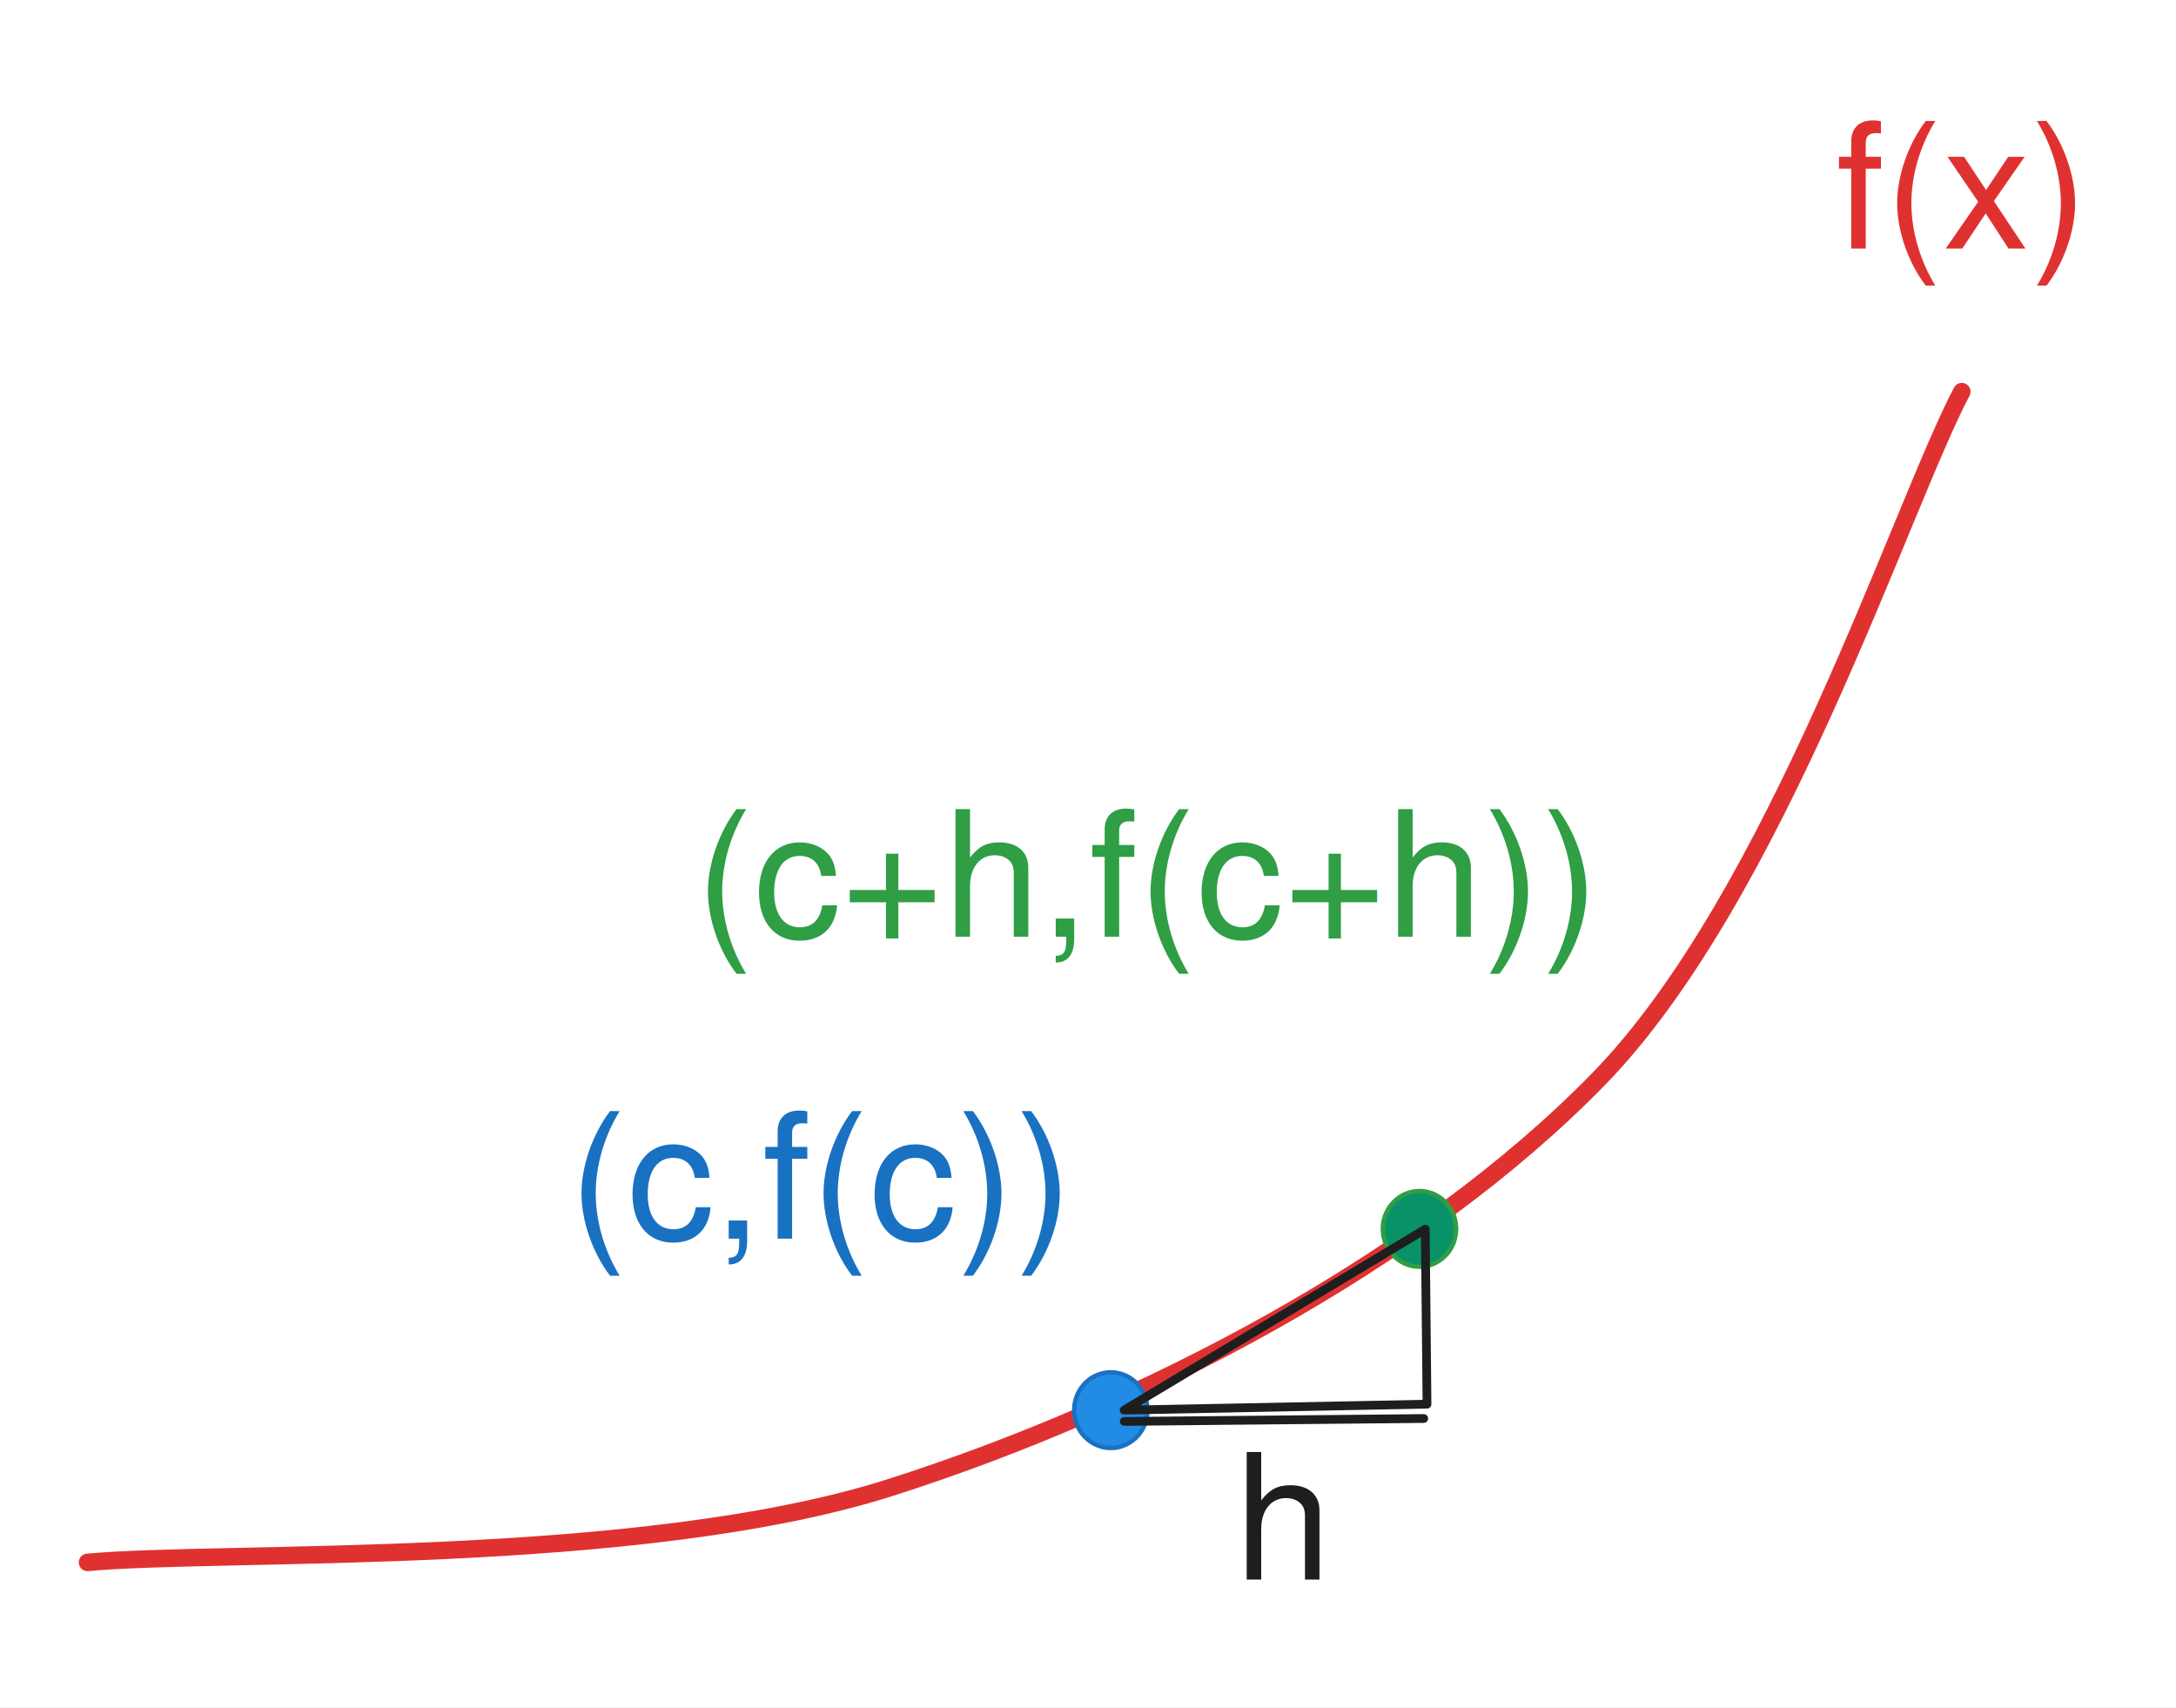
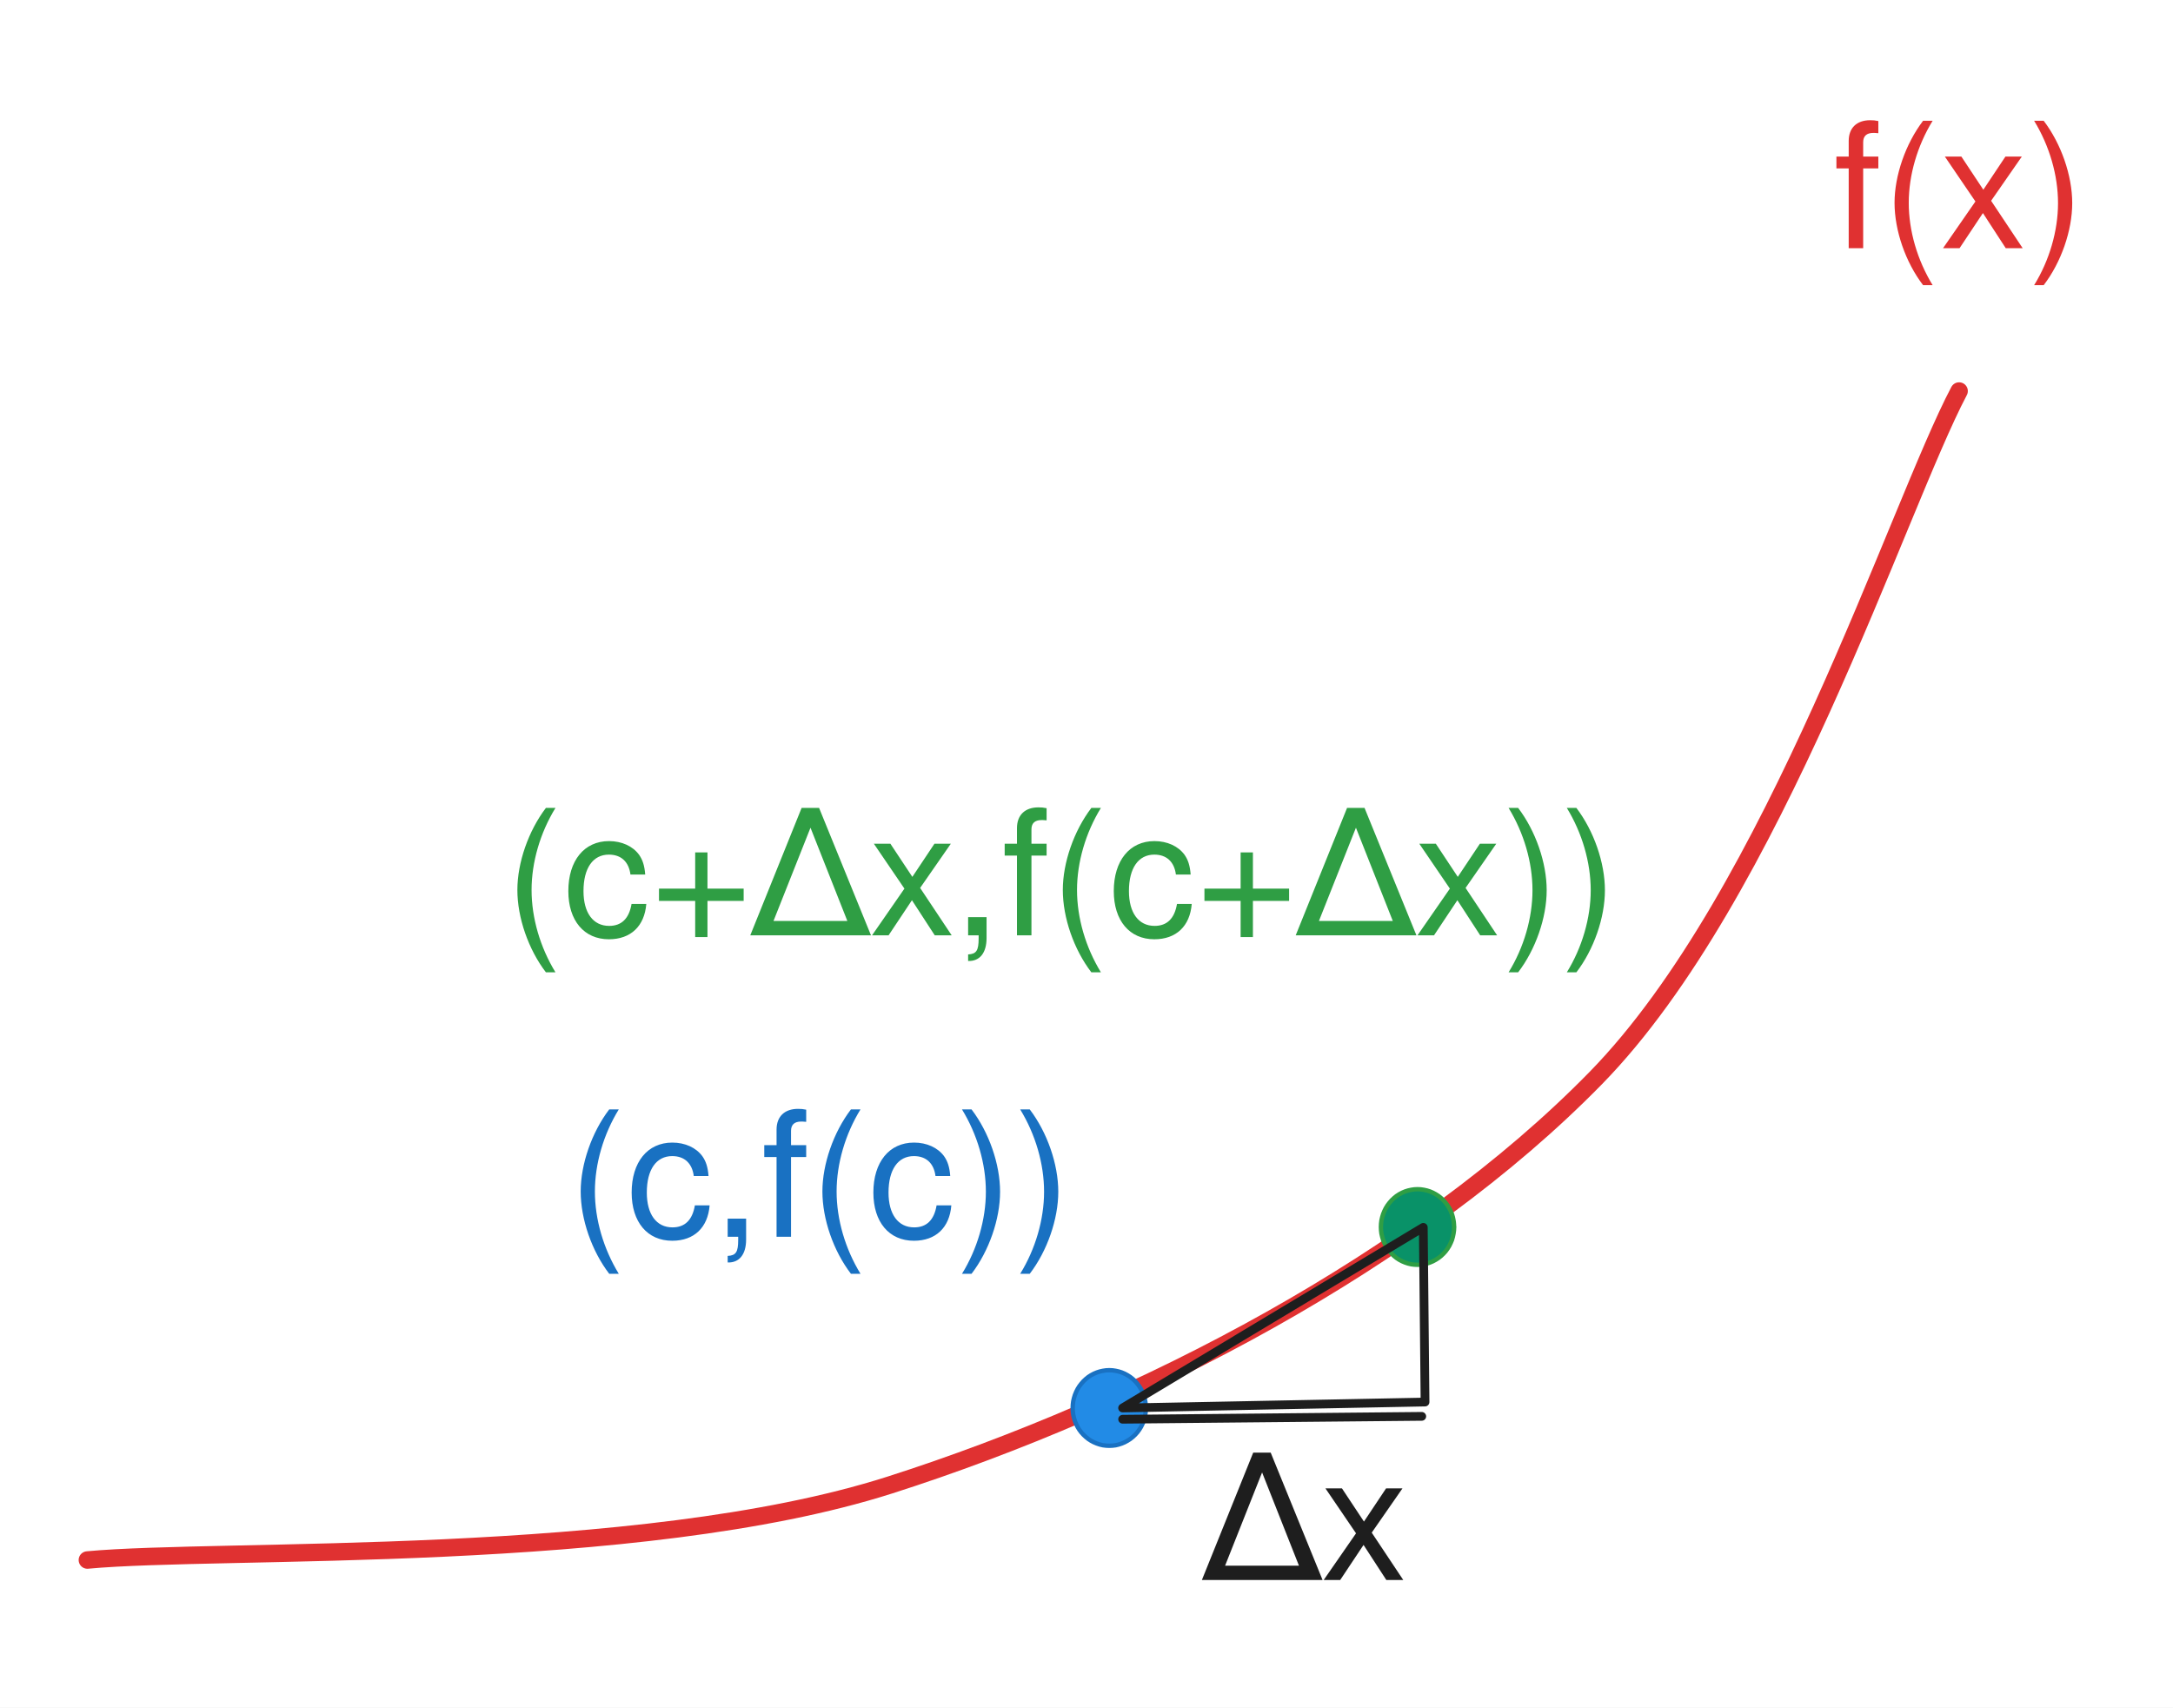
- <svg xmlns="http://www.w3.org/2000/svg" version="1.1" viewBox="0 0 248.668 195.084" width="248.668" height="195.084" class="excalidraw-svg">
+ <svg xmlns="http://www.w3.org/2000/svg" version="1.1" viewBox="0 0 248.668 195.409" width="248.668" height="195.409" class="excalidraw-svg">
  
-   eyJ2ZXJzaW9uIjoiMSIsImVuY29kaW5nIjoiYnN0cmluZyIsImNvbXByZXNzZWQiOnRydWUsImVuY29kZWQiOiJ4nO1aWVPbSFx1MDAxMH7nV1DOS1JcdTAwMWIr3XNP3lxiIVx1MDAwN7k5apPdSqWEPcZKZMkryVx1MDAwMZLKf9+WXHUwMDAwj7AlMFx1MDAxMMC1tUol4JnRnN/RPc7PldXVTnE0dp3Hq1x1MDAxZHfYXHUwMDBi46ifhVx1MDAwN52HZfl3l+VRmlBcdTAwMTWrPufpJOtVLcPx+PGjR+leXHUwMDFl9aMwXHRG/eNcdTAwMTdcXOxGLilyavI3fV5d/Vn9W1x1MDAxYlwijlx1MDAxMle1rUprXHUwMDAzXHUwMDAw2Nnit2lSjYZcdTAwMDK0sFx1MDAwMMpMW0RJ31x1MDAxZFZcdTAwMTNcdTAwMDHfW5Q/pVx0XHUwMDE0rk9cdTAwMTWDMM6drymLOlx1MDAwN0+/XGbTd/H2a7Ez+jR0biN+437411x1MDAwN1FcdTAwMWNvXHUwMDE3R3E1zzyljfB1eZGl39yfUb9cdTAwMTie7katvO2tLJ3sXHUwMDBmXHUwMDEzl5f7XHUwMDAx09J0XHUwMDFj9qLiqFxcXHUwMDE4+NIw2a/68CXl+rpcdTAwMDJcdTAwMDLJmJZcdTAwMTKFXHUwMDE2qCyqaX3ZQ5dcdTAwMDFcdTAwMGaM4bqsNFx1MDAxMiTOTG09jdOsnNo9XHUwMDA3XHUwMDFjOfrJ7YW9b/s0w6Q/bVNkYZKPw4yO0Lc7OF00ilx1MDAwMI21gIxcdGGZ5NMmQ1x1MDAxN+1cdTAwMGaLckGcXHUwMDA3WlkuOLdcdTAwMDJcdTAwMDRnvk3uqnMxVGaZ0X5cdTAwMTnlXHUwMDFjxi/7XHUwMDE1Zj77w8jCkXtZvpFM4ri+o0n/ZEdPseXRxU5KfvlFlu03aqj0I0zG/fBcdTAwMTgrqDlDLUFzbT1cYlx0qd9mh4/T3rdcdTAwMDZ45UWYXHUwMDE1T1xik1GyP/uKS/otNXGYXHUwMDE36+loXHUwMDE0XHUwMDE1NI33aZRcdTAwMTSzLap+17IsPVx1MDAxOLpwbi+o59a6cdmdp2H5+N9WPciqXHUwMDBm098/P2xs3Vx1MDAxNVx1MDAxOEjFuZDaSqtcdTAwMTTBrP6+NoFcdTAwMDJcdTAwMDaGXHUwMDAzSm3Q2lx1MDAwYvsjXHUwMDA0XHUwMDA1XFxcdTAwMWHac8GFtdKDunyQSVx1MDAwMppWQlx1MDAwMyOYoVRcdTAwMTd22I7NqsM5VPpcdTAwMGVX6j9PcDMnWoU7LJpES5jZwlPJ4oKmLTn3SuFcdTAwMTVcdTAwMGJcdTAwMTdXrF5PfJKbo/WriNSsXHUwMDEy3KBISVx1MDAxMViGqJhiXHUwMDA2LEg9o1GcXHUwMDEwwtFIXHUwMDA0bTVcdTAwMWS6mpnab1x1MDAxNClcdTAwMTNcdTAwMTByrORcdTAwMDSieXmalyMk4CqrfotcdTAwMWWdqbiU8CAh9ErCM0iTYjv6UWlcdTAwMWacKX1cdTAwMTaOovjojFdVKKZcclx1MDAxY9w/fFA7/vBgp7GibL5cdTAwMTZH+0ll225wllx1MDAwMUVEocK0ukjHvrZHw4dk89n8dqVZtFx1MDAxZiVh3DxiOCnSLZdcdTAwMWavp8gmrr4l7sXUZFx1MDAwMpTn0tXFcTTOXHUwMDFiw1xmUdum2ShcdTAwMDNcclx1MDAxOFx1MDAwMyiaolxmtjhnNz9uPpd7ydt37Gs3fKXlqDt59/0qXHUwMDA0Jue/PVxuI2k8ibtFyTWTxGI/dsVhi4Hh0qJgXGKka2I2XHUwMDA08lx1MDAxNEarscfOpfA9xsyeU/P0NVx1MDAwMdckXHUwMDEzjGJcdTAwMWRtaTzPyimHSUokopTGclRcdTAwMDKs15pTSlx1MDAwYlU6XHUwMDBiW8pcdTAwMTDjsky/ki2hXHUwMDEwbSBXpNNcbmr1XHUwMDFl4nxxiH80L0bPP23tLLktUShcdTAwMTJo5IahlYpUXHUwMDFlZ3ypXGY0KPwgXHUwMDBmUMg4QUpcXFx1MDAwN9Tn+pLUgZbcglrQllx1MDAxNGjCOKtcdTAwMWTU7duSRS5rXHUwMDEzuGlbut97OLjfe9BsTfOVt2FP86PegkVJ1WpRpL1KgapD3/NXLM7f9Tz8uGM/oPvwJfr65Cg5er+r2fJbXHUwMDE0qEBcdTAwMTmluaKsgVx1MDAxOeuV5JjNyFx1MDAwMlxuLVx1MDAxNaNMWFOuXHUwMDAyemZqNftcdTAwMTlYJ8T5XHUwMDE2XHUwMDA11jJlbsiipNFlulJLXHUwMDBmlseiNNK6btqimJBtIOdcdTAwMWFcdTAwMDSJn25KneTiXHUwMDE4/1x1MDAxMK1HXHUwMDFiW7ti2T3KyIDsXHUwMDA3KmswlEKxXHUwMDE5VEtcdTAwMWLYyqOY5Yppey1Un+tRXGKcsnLL9UJcdTAwMTZFIFGKi9qd3F04lDFSXlx1MDAwMqvXdag/hqUh/DFsdammXHUwMDA2t+NUTSP/Lrdqu7TV7Vx1MDAxNyDldVx1MDAwMKVcdTAwMTPSen30NFaL07i3Mehyu/VcdTAwMGY8Kzbz3e6LV9zh62XnNJTJkjaK/Fx1MDAwMTVcdTAwMDB48lx1MDAxY3NcdTAwMWFMgFx1MDAwNpkp73TJ0FT7fVxiuvLP1TnNRUDhvpFcdTAwMWO0QUO22EBtXGKUXHUwMDA2KyjpXHUwMDEzZGtizq1cdTAwMTRcdTAwMDWCit9tLFxuhlx1MDAxYrxcdTAwMTLT/+t3s3TCgjJyXHQgKWsw6szN59zZXtRcdTAwMWRcdTAwMDSUNEnglFx1MDAxMklNQVxuaF3vXHUwMDBmSzNCwSTjIIG6vrjDltWs1H9eOnqQ7bc4xjJaXHUwMDAw8Cbd0YvrzvhNPoJNni671DBcdTAwMWUooVx1MDAxOMWSms6DouKzUmNcdTAwMTTFxNoyor8mXHUwMDA0nFx1MDAxM1x1MDAxM19XaZBcXIRQQVx1MDAwMcFi8Vx1MDAwM1x1MDAwNcigXHUwMDAwWS3buVx1MDAwYlmxvLbJN1x1MDAxZEBcZlx1MDAxYqOG4e2GXG7D24tcdTAwMGZcdTAwMTi2fqfLXHJpkqJcdTAwMDNooKlZnKa763uTjXBt/Yva6q2xwfaG/OvN4bJzlquAXHTCXyWl5ZdcdTAwMGZznGWMXHUwMDE5w0nNhdS16OFcdTAwMDaiXHUwMDAzxoUhOS3/atbwjS5cdTAwMDScqsh8SVc5J2WtJW5TJiuaK9Pqblx1MDAwM1x1MDAwNEr6WVx1MDAxZL//XHUwMDA3XGLV03rG5dNtON42j145XHUwMDE5ovy/XHUwMDFm21x1MDAwNe1+5/TygY476p+IoV9I53vkXHUwMDBlnjTcrFxmqqezcqInJUlddZPxa+XXv3ioXXYifQ==
+   eyJ2ZXJzaW9uIjoiMSIsImVuY29kaW5nIjoiYnN0cmluZyIsImNvbXByZXNzZWQiOnRydWUsImVuY29kZWQiOiJ4nO1a2XLTSFx1MDAxNH3PV6TMXHUwMDBi1GDRt/fmLYSwhD1LXHLMXHUwMDE0RSl2O1x1MDAxMciSR5JJXHUwMDAyxV/Md803zW0ldsuylDghMX5AXHUwMDE0OOlu9XqWe9t8X1tf71x1MDAxNKcj23m43rEnvTCO+ll43Lnvyr/aLI/SXHUwMDA0q2j5e56Os17ZMlx1MDAxY41cdTAwMWU+eJBcdTAwMWXkUT9cbpNg2D97wcZ2aJNcIscmf+Pv6+vfy38rQ8RRYsu2ZWllXHUwMDAwQky9+HWalKNcdTAwMDEnilx1MDAxYkKknraIkr49KSdCfG9R/lx1MDAxOCdQ2D5WXGbCOLe+xlx1MDAxNXWOXHUwMDFmfzpK38S7L/ne8MORtVvxK/vNvz6I4ni3OI3LeeYpboSvy4ss/WL/jPrF0WQ3KuVtb2Xp+PAosbnbXHUwMDBmMi1NR2EvKk7dwogvXHKTw7JcdTAwMGZf4tbX5SRcdTAwMTCUKiGAK1x1MDAwZdKAnNa7XHUwMDFlupSwQGumXFylXHUwMDE2REBtaptpnGZuancsYcDAT+4g7H05xFx1MDAxOSb9aZtcIlx1MDAwYpN8XHUwMDE0ZniEvt3xZNHAXHUwMDAz0MZcdTAwMTCglHNDXHUwMDA1mzY5stHhUeFcdTAwMTbEWKCkYZwxw1x0Z9S3yW15Llx1MDAxYctcZtXKL8PNYfS8X2Lmoz+MLFx1MDAxY9rn7o1kXHUwMDFjx9VcdTAwMWRN+uc7OsGWR1x1MDAxNz0v+eFcdTAwMTfp2m9VUOlHXHUwMDE4j/rhXHUwMDE5VkAxXG5KXHUwMDEwxZTxIESkfqlcdTAwMGZcdTAwMWanvS9ccvDKizArXHUwMDFlISaj5LD+ik36LTVxmFx1MDAxN5vpcFx1MDAxOFx1MDAxNTiNt2mUXHUwMDE09Vx1MDAxNmW/XHUwMDFiWZZcdTAwMWVcdTAwMWbZcG4vsOfWupHrztPQPf6ndVx1MDAwZrLyl+nPXHUwMDFm7ze27nJcYoRkjFx1MDAwYmWEkVx1MDAxMmFWfV/pQFx1MDAxMko0IyCUXHUwMDA2Yy7tXHUwMDBmXHUwMDExXHUwMDE0MKFxzznjxlxiXHUwMDBmavdcdTAwMDBcdTAwMTVcYjQluVwiXHUwMDE0YVx1MDAwNkJe2mE7NstcdTAwMGXnUOk7XFyrfp7jZk60XG57UjSJXHUwMDE21/XCiWQxjtNcdTAwMTaMeaXwilx1MDAwNYsrVq/HP4jt4eZ1RKquXHUwMDA0tyhSglx1MDAwN4ZcdTAwMDJIKqkmhlxiVdMohlxiYaBcdTAwMDVcdTAwMTBlXHUwMDE0XHUwMDFluqxN7Vx1MDAwNkVKXHUwMDA3iFx1MDAxYyNcdTAwMTiCaF6e5uVcYlx1MDAxMLjSyFx1MDAxYtGjmYorXHRcdTAwMGYgQq8lPIM0KXajb6X2kZnSJ+Ewik9nvKpEMW7g4O7Jvcrxh8d7jVx1MDAxNa75Rlx1MDAxY1x1MDAxZCalbdvBLFx1MDAwM4pcYkOFaXWRjnxtXHUwMDBmh1x1MDAwZtHms/ntSrPoMErCuHnEcFxcpDs2P1tPkY1tdUvss6nJXHUwMDA0IC6kq43jaJQ3hlx1MDAxObyyTfUoXHUwMDAzNNGaXHUwMDAwb4oy6OKc3X6//VRcdTAwMWMkr9/Qz93whVx1MDAxMsPu+M3X61x1MDAxMFx1MDAxOJ1/eVx1MDAxNFx1MDAwNtR4XHUwMDE0d1x1MDAwM4IpKpDFfuySw1x1MDAwNlx1MDAwMs2EXHUwMDAxToGgrvF6XGLkKVxmRkGPXkjhO5TqXHUwMDAzK+fpq1x1MDAwM6ZQJijGOsrgeJ6VU1x1MDAwZaOUXGJcdTAwMDAhtGEgOTFeayaU5tI5XHUwMDBiXclcdTAwMTDjqky/li1cdTAwMDHnbSCXqNOSVOo9xNniXHUwMDEwf6+fXHKfftjZW3FbwlAkUMA0XHUwMDA1IySqPNR8yVx1MDAwNVx1MDAxYVx1MDAxOH6gXHUwMDA3SKBcZiHFf1x1MDAwNtRcdTAwMTf6klCBXHUwMDEyzFx1MDAxMLmgLUmiXHUwMDEw47RyUMu3JVx1MDAwM0xUJnDbtnS3d39wt3ev2ZrmK5dhT/OjLsGihGy1KNReKYmsQt/zly/O3808fL9n3oF99yn6/Og0OX27r+jqW1x1MDAxNJGB1FIxiVlcdTAwMDPVxivJXHUwMDE5m4FcdTAwMDZcdTAwMThaSoqZsMJcXIWo2tQq9jMwlvOLLYpcdTAwMThDpb4li1x1MDAxMlq5dKWSXHUwMDFlrI5FKcB13bZFUaXaQI5cdTAwMWKDtVpWdtaDXFwsXHUwMDBl8nfRZrS1s89X3KQw/zhcdTAwMGa80Fx1MDAxYjTmULRcdTAwMDZrYVx1MDAwMlOaXHUwMDE0NUxSZX5cbtZcdTAwMTeaXHUwMDE0MDJcdTAwMGbmeXNCeEjJeOU2bsneJFBcdTAwMDJcdTAwMDU1epne9Md//544M3CfrVx1MDAxZdXWaDle1Tb6TXlW29Wtar9cdTAwMDZxl1x1MDAwMohtYZq4LFx1MDAxN+dyb2vQZWbnXHUwMDFm8qTYzve7z14wXHUwMDBiL1ec2EBcXMqEQoYuXHUwMDAxilx1MDAxMOKJdEZsolx1MDAwM9BAtbvZRVuT7bdcImDdn+tcdTAwMTOb8Vx1MDAwMIN+LVx1MDAxOFFcdTAwMWE0mmNcdTAwMDPNSSBcdTAwMTUxXHUwMDFjUz+O5sbnPEtiOCjZr41IiWZcdTAwMWFEXHUwMDE1vr9vaMuniyfMMS9cdTAwMTeEXGLMXHUwMDFktJy5/5w728u6I1x1MDAwMaZOgjBMjITCUIV4t3ZcdTAwMGY4R1x1MDAwMk5cdTAwMDVlXHUwMDA0tViRyztsWc1a9fPKMYRsjyEwTnY3wbopUFaL687oVT4k2yxddamhXHUwMDE4Q3Bkh2Fcbs9cdTAwMDNj41mp0TKglGpN8TBcdTAwMTFcdTAwMDFE16Z2c0pDXHUwMDExh5wxgVx1MDAxM1ks0Vx1MDAwNVx1MDAwNFx1MDAxMMH5+1x1MDAxNS09mHBfacCVQt6fXHUwMDBiJtCeXHUwMDFi44eZ8mWEXGYzXHUwMDAz3naUQKH1+12mUZmkIE1cdTAwMTevenGy7m9cdTAwMWWMt8KNzU9yp7dBXHUwMDA3u1vir1cnq85cXIbU5GhupaC6L1wimpnLUNO5UJVcdTAwMTjiXHUwMDE2Ylx1MDAwNMq4Rj64v4o2fLtLXHUwMDAyR1x1MDAxN7RgzNBcdTAwMThDg+CV7H/CZ4lzpUr+2jBBqkpq/TtMmDytZ+yebsPxtjn12vlcdTAwMTDu/4HsXHUwMDE2uPudyUVcdTAwMDRcdTAwMWV31D+XRL+QztfIXHUwMDFlP2q4ZVx1MDAxOZRPZ+1cXE9cdTAwMWNJbXmr8WPtx/+vqGlyIn0=
  <defs>
    <style class="style-fonts">
      @font-face {
        font-family: "Virgil";
        src: url("https://excalidraw.com/Virgil.woff2");
      }
      @font-face {
        font-family: "Cascadia";
        src: url("https://excalidraw.com/Cascadia.woff2");
      }
      @font-face {
        font-family: "Assistant";
        src: url("https://excalidraw.com/Assistant-Regular.woff2");
      }
    </style>
  </defs>
-   <rect x="0" y="0" width="248.668" height="195.084" fill="#ffffff" />
+   <rect x="0" y="0" width="248.668" height="195.409" fill="#ffffff" />
  <g stroke-linecap="round">
    <g transform="translate(224.1899 44.74808) rotate(0 -107.095 66.88467)">
      <path d="M0 0 C-6.93 13.1, -21.17 57.74, -41.56 78.6 C-61.96 99.47, -93.59 115.99, -122.36 125.19 C-151.13 134.38, -198.88 132.34, -214.19 133.77 M0 0 C-6.93 13.1, -21.17 57.74, -41.56 78.6 C-61.96 99.47, -93.59 115.99, -122.36 125.19 C-151.13 134.38, -198.88 132.34, -214.19 133.77" stroke="#e03131" stroke-width="2" fill="none" />
    </g>
  </g>
  <mask />
  <g transform="translate(209.7915 10) rotate(0 14.43848 11.5)">
    <text x="0" y="18.4" font-family="Helvetica, Segoe UI Emoji" font-size="20px" fill="#e03131" text-anchor="start" style="white-space: pre;" direction="ltr" dominant-baseline="alphabetic">f(x)</text>
  </g>
  <g stroke-linecap="round" transform="translate(122.7527 156.7959) rotate(0 4.189256 4.325578)">
    <path d="M8.38 4.33 C8.38 4.58, 8.36 4.83, 8.31 5.08 C8.27 5.32, 8.21 5.57, 8.13 5.81 C8.04 6.04, 7.94 6.27, 7.82 6.49 C7.7 6.71, 7.55 6.91, 7.4 7.11 C7.24 7.3, 7.07 7.48, 6.88 7.64 C6.7 7.8, 6.49 7.95, 6.28 8.07 C6.07 8.2, 5.85 8.3, 5.62 8.39 C5.39 8.48, 5.16 8.54, 4.92 8.59 C4.68 8.63, 4.43 8.65, 4.19 8.65 C3.95 8.65, 3.7 8.63, 3.46 8.59 C3.22 8.54, 2.98 8.48, 2.76 8.39 C2.53 8.3, 2.3 8.2, 2.09 8.07 C1.88 7.95, 1.68 7.8, 1.5 7.64 C1.31 7.48, 1.14 7.3, 0.98 7.11 C0.82 6.91, 0.68 6.71, 0.56 6.49 C0.44 6.27, 0.34 6.04, 0.25 5.81 C0.17 5.57, 0.11 5.32, 0.06 5.08 C0.02 4.83, 0 4.58, 0 4.33 C0 4.08, 0.02 3.82, 0.06 3.57 C0.11 3.33, 0.17 3.08, 0.25 2.85 C0.34 2.61, 0.44 2.38, 0.56 2.16 C0.68 1.95, 0.82 1.74, 0.98 1.55 C1.14 1.35, 1.31 1.17, 1.5 1.01 C1.68 0.85, 1.88 0.7, 2.09 0.58 C2.3 0.45, 2.53 0.35, 2.76 0.26 C2.98 0.18, 3.22 0.11, 3.46 0.07 C3.7 0.02, 3.95 0, 4.19 0 C4.43 0, 4.68 0.02, 4.92 0.07 C5.16 0.11, 5.39 0.18, 5.62 0.26 C5.85 0.35, 6.07 0.45, 6.28 0.58 C6.49 0.7, 6.7 0.85, 6.88 1.01 C7.07 1.17, 7.24 1.35, 7.4 1.55 C7.55 1.74, 7.7 1.95, 7.82 2.16 C7.94 2.38, 8.04 2.61, 8.13 2.85 C8.21 3.08, 8.27 3.33, 8.31 3.57 C8.36 3.82, 8.37 4.2, 8.38 4.33 C8.39 4.45, 8.39 4.2, 8.38 4.33" stroke="none" stroke-width="0" fill="#228be6" />
    <path d="M8.38 4.33 C8.38 4.58, 8.36 4.83, 8.31 5.08 C8.27 5.32, 8.21 5.57, 8.13 5.81 C8.04 6.04, 7.94 6.27, 7.82 6.49 C7.7 6.71, 7.55 6.91, 7.4 7.11 C7.24 7.3, 7.07 7.48, 6.88 7.64 C6.7 7.8, 6.49 7.95, 6.28 8.07 C6.07 8.2, 5.85 8.3, 5.62 8.39 C5.39 8.48, 5.16 8.54, 4.92 8.59 C4.68 8.63, 4.43 8.65, 4.19 8.65 C3.95 8.65, 3.7 8.63, 3.46 8.59 C3.22 8.54, 2.98 8.48, 2.76 8.39 C2.53 8.3, 2.3 8.2, 2.09 8.07 C1.88 7.95, 1.68 7.8, 1.5 7.64 C1.31 7.48, 1.14 7.3, 0.98 7.11 C0.82 6.91, 0.68 6.71, 0.56 6.49 C0.44 6.27, 0.34 6.04, 0.25 5.81 C0.17 5.57, 0.11 5.32, 0.06 5.08 C0.02 4.83, 0 4.58, 0 4.33 C0 4.08, 0.02 3.82, 0.06 3.57 C0.11 3.33, 0.17 3.08, 0.25 2.85 C0.34 2.61, 0.44 2.38, 0.56 2.16 C0.68 1.95, 0.82 1.74, 0.98 1.55 C1.14 1.35, 1.31 1.17, 1.5 1.01 C1.68 0.85, 1.88 0.7, 2.09 0.58 C2.3 0.45, 2.53 0.35, 2.76 0.26 C2.98 0.18, 3.22 0.11, 3.46 0.07 C3.7 0.02, 3.95 0, 4.19 0 C4.43 0, 4.68 0.02, 4.92 0.07 C5.16 0.11, 5.39 0.18, 5.62 0.26 C5.85 0.35, 6.07 0.45, 6.28 0.58 C6.49 0.7, 6.7 0.85, 6.88 1.01 C7.07 1.17, 7.24 1.35, 7.4 1.55 C7.55 1.74, 7.7 1.95, 7.82 2.16 C7.94 2.38, 8.04 2.61, 8.13 2.85 C8.21 3.08, 8.27 3.33, 8.31 3.57 C8.36 3.82, 8.37 4.2, 8.38 4.33 C8.39 4.45, 8.39 4.2, 8.38 4.33" stroke="#1971c2" stroke-width="0.5" fill="none" />
  </g>
  <g transform="translate(64.99883 123.1327) rotate(0 28.87695 11.5)">
    <text x="0" y="18.4" font-family="Helvetica, Segoe UI Emoji" font-size="20px" fill="#1971c2" text-anchor="start" style="white-space: pre;" direction="ltr" dominant-baseline="alphabetic">(c,f(c))</text>
  </g>
  <g stroke-linecap="round" transform="translate(158.0259 136.0852) rotate(0 4.189256 4.325578)">
    <path d="M8.38 4.33 C8.38 4.58, 8.36 4.83, 8.31 5.08 C8.27 5.32, 8.21 5.57, 8.13 5.81 C8.04 6.04, 7.94 6.27, 7.82 6.49 C7.7 6.71, 7.55 6.91, 7.4 7.11 C7.24 7.3, 7.07 7.48, 6.88 7.64 C6.7 7.8, 6.49 7.95, 6.28 8.07 C6.07 8.2, 5.85 8.3, 5.62 8.39 C5.39 8.48, 5.16 8.54, 4.92 8.59 C4.68 8.63, 4.43 8.65, 4.19 8.65 C3.95 8.65, 3.7 8.63, 3.46 8.59 C3.22 8.54, 2.98 8.48, 2.76 8.39 C2.53 8.3, 2.3 8.2, 2.09 8.07 C1.88 7.95, 1.68 7.8, 1.5 7.64 C1.31 7.48, 1.14 7.3, 0.98 7.11 C0.82 6.91, 0.68 6.71, 0.56 6.49 C0.44 6.27, 0.34 6.04, 0.25 5.81 C0.17 5.57, 0.11 5.32, 0.06 5.08 C0.02 4.83, 0 4.58, 0 4.33 C0 4.08, 0.02 3.82, 0.06 3.57 C0.11 3.33, 0.17 3.08, 0.25 2.85 C0.34 2.61, 0.44 2.38, 0.56 2.16 C0.68 1.95, 0.82 1.74, 0.98 1.55 C1.14 1.35, 1.31 1.17, 1.5 1.01 C1.68 0.85, 1.88 0.7, 2.09 0.58 C2.3 0.45, 2.53 0.35, 2.76 0.26 C2.98 0.18, 3.22 0.11, 3.46 0.07 C3.7 0.02, 3.95 0, 4.19 0 C4.43 0, 4.68 0.02, 4.92 0.07 C5.16 0.11, 5.39 0.18, 5.62 0.26 C5.85 0.35, 6.07 0.45, 6.28 0.58 C6.49 0.7, 6.7 0.85, 6.88 1.01 C7.07 1.17, 7.24 1.35, 7.4 1.55 C7.55 1.74, 7.7 1.95, 7.82 2.16 C7.94 2.38, 8.04 2.61, 8.13 2.85 C8.21 3.08, 8.27 3.33, 8.31 3.57 C8.36 3.82, 8.37 4.2, 8.38 4.33 C8.39 4.45, 8.39 4.2, 8.38 4.33" stroke="none" stroke-width="0" fill="#099268" />
    <path d="M8.38 4.33 C8.38 4.58, 8.36 4.83, 8.31 5.08 C8.27 5.32, 8.21 5.57, 8.13 5.81 C8.04 6.04, 7.94 6.27, 7.82 6.49 C7.7 6.71, 7.55 6.91, 7.4 7.11 C7.24 7.3, 7.07 7.48, 6.88 7.64 C6.7 7.8, 6.49 7.95, 6.28 8.07 C6.07 8.2, 5.85 8.3, 5.62 8.39 C5.39 8.48, 5.16 8.54, 4.92 8.59 C4.68 8.63, 4.43 8.65, 4.19 8.65 C3.95 8.65, 3.7 8.63, 3.46 8.59 C3.22 8.54, 2.98 8.48, 2.76 8.39 C2.53 8.3, 2.3 8.2, 2.09 8.07 C1.88 7.95, 1.68 7.8, 1.5 7.64 C1.31 7.48, 1.14 7.3, 0.98 7.11 C0.82 6.91, 0.68 6.71, 0.56 6.49 C0.44 6.27, 0.34 6.04, 0.25 5.81 C0.17 5.57, 0.11 5.32, 0.06 5.08 C0.02 4.83, 0 4.58, 0 4.33 C0 4.08, 0.02 3.82, 0.06 3.57 C0.11 3.33, 0.17 3.08, 0.25 2.85 C0.34 2.61, 0.44 2.38, 0.56 2.16 C0.68 1.95, 0.82 1.74, 0.98 1.55 C1.14 1.35, 1.31 1.17, 1.5 1.01 C1.68 0.85, 1.88 0.7, 2.09 0.58 C2.3 0.45, 2.53 0.35, 2.76 0.26 C2.98 0.18, 3.22 0.11, 3.46 0.07 C3.7 0.02, 3.95 0, 4.19 0 C4.43 0, 4.68 0.02, 4.92 0.07 C5.16 0.11, 5.39 0.18, 5.62 0.26 C5.85 0.35, 6.07 0.45, 6.28 0.58 C6.49 0.7, 6.7 0.85, 6.88 1.01 C7.07 1.17, 7.24 1.35, 7.4 1.55 C7.55 1.74, 7.7 1.95, 7.82 2.16 C7.94 2.38, 8.04 2.61, 8.13 2.85 C8.21 3.08, 8.27 3.33, 8.31 3.57 C8.36 3.82, 8.37 4.2, 8.38 4.33 C8.39 4.45, 8.39 4.2, 8.38 4.33" stroke="#2f9e44" stroke-width="0.5" fill="none" />
  </g>
-   <g transform="translate(79.45157 88.63275) rotate(0 51.67969 11.5)">
-     <text x="0" y="18.4" font-family="Helvetica, Segoe UI Emoji" font-size="20px" fill="#2f9e44" text-anchor="start" style="white-space: pre;" direction="ltr" dominant-baseline="alphabetic">(c+h,f(c+h))</text>
+   <g transform="translate(57.75274 88.63275) rotate(0 65 11.5)">
+     <text x="0" y="18.4" font-family="Helvetica, Segoe UI Emoji" font-size="20px" fill="#2f9e44" text-anchor="start" style="white-space: pre;" direction="ltr" dominant-baseline="alphabetic">(c+Δx,f(c+Δx))</text>
  </g>
  <g stroke-linecap="round">
    <g transform="translate(162.8748 140.4506) rotate(0 -17.10292 10.33547)">
      <path d="M0 0 C-9.76 5.87, -19.53 11.73, -34.41 20.67 M0 0 C-12.81 7.69, -25.61 15.39, -34.41 20.67 M-34.41 20.67 C-20.73 20.4, -7.05 20.13, 0.2 19.99 M-34.41 20.67 C-26.3 20.51, -18.19 20.35, 0.2 19.99 M0.2 19.99 C0.13 12.74, 0.05 5.48, 0 0 M0.2 19.99 C0.15 15.24, 0.1 10.48, 0 0" stroke="#1e1e1e" stroke-width="1" fill="none" />
    </g>
  </g>
  <mask />
-   <g transform="translate(141.0664 162.0839) rotate(0 5.561523 11.5)">
-     <text x="0" y="18.4" font-family="Helvetica, Segoe UI Emoji" font-size="20px" fill="#1e1e1e" text-anchor="start" style="white-space: pre;" direction="ltr" dominant-baseline="alphabetic">h</text>
+   <g transform="translate(137.7718 162.409) rotate(0 12.22168 11.5)">
+     <text x="0" y="18.4" font-family="Helvetica, Segoe UI Emoji" font-size="20px" fill="#1e1e1e" text-anchor="start" style="white-space: pre;" direction="ltr" dominant-baseline="alphabetic">Δx</text>
  </g>
  <g stroke-linecap="round">
    <g transform="translate(128.4694 162.409) rotate(0 17.11741 -0.1625191)">
      <path d="M0 0 C7.08 -0.07, 14.17 -0.13, 34.23 -0.33 M0 0 C7.34 -0.07, 14.68 -0.14, 34.23 -0.33" stroke="#1e1e1e" stroke-width="1" fill="none" />
    </g>
  </g>
  <mask />
</svg>
